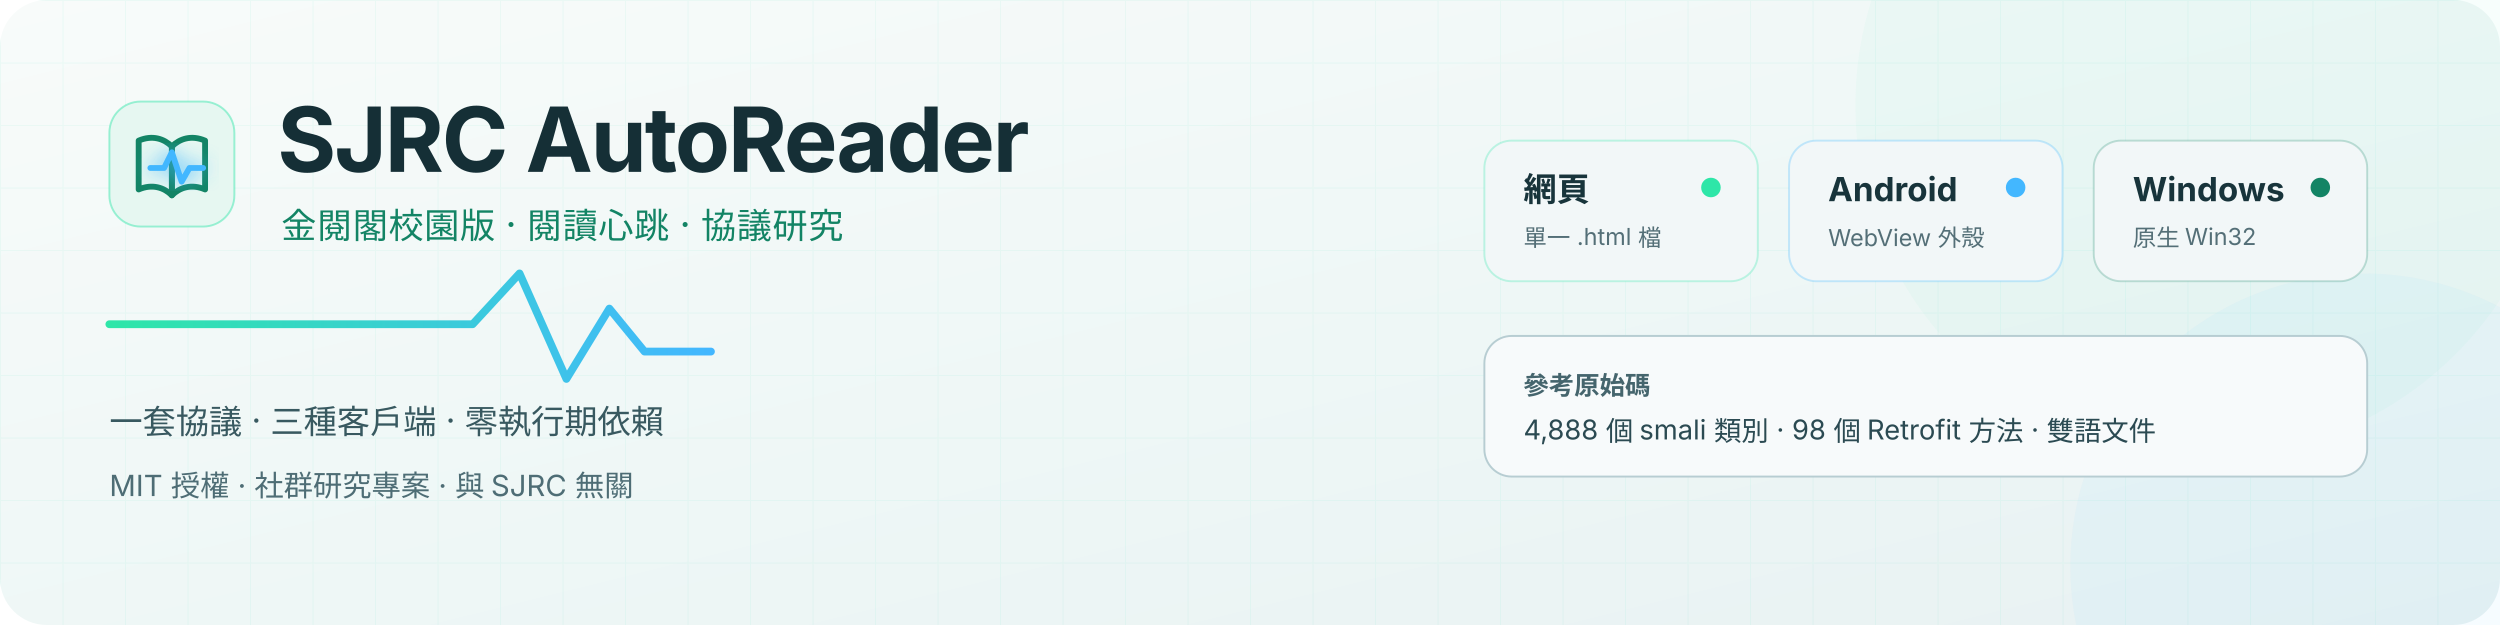
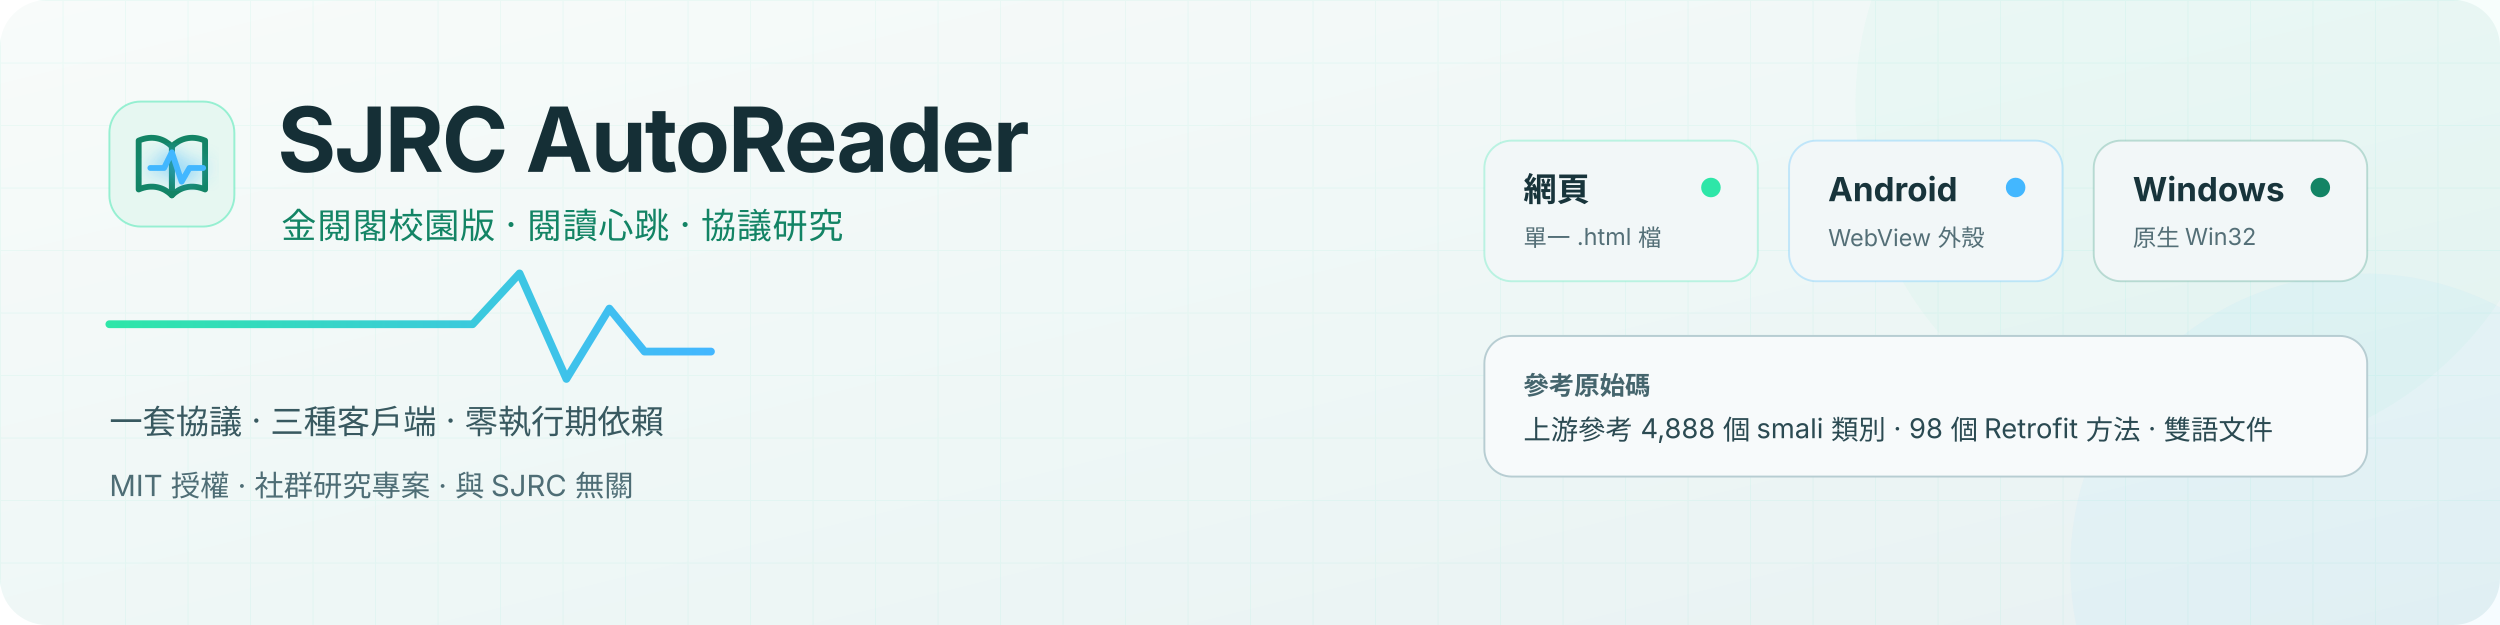
<svg xmlns="http://www.w3.org/2000/svg" width="1280" height="320" viewBox="0 0 1280 320" role="img" aria-labelledby="title desc">
  <defs>
    <linearGradient id="bg" x1="0" y1="0" x2="1" y2="1">
      <stop offset="0" stop-color="#f8fbfa" />
      <stop offset="0.55" stop-color="#eef7f6" />
      <stop offset="1" stop-color="#e8f1f2" />
    </linearGradient>
    <linearGradient id="accent" x1="0" y1="0" x2="1" y2="0">
      <stop offset="0" stop-color="#2ee6a8" />
      <stop offset="1" stop-color="#43b7ff" />
    </linearGradient>
    <pattern id="grid" width="32" height="32" patternUnits="userSpaceOnUse">
      <path d="M32 0H0V32" fill="none" stroke="#2ee6a8" stroke-opacity="0.06" />
    </pattern>
    <filter id="glow" x="-30%" y="-30%" width="160%" height="160%">
      <feGaussianBlur stdDeviation="5" result="b" />
      <feMerge>
        <feMergeNode in="b" />
        <feMergeNode in="SourceGraphic" />
      </feMerge>
    </filter>
  </defs>
  <rect width="1280" height="320" rx="24" fill="url(#bg)" />
  <rect width="1280" height="320" rx="24" fill="url(#grid)" />
  <circle cx="1130" cy="54" r="180" fill="#2ee6a8" opacity="0.04" />
  <circle cx="1210" cy="290" r="150" fill="#43b7ff" opacity="0.05" />
  <g transform="translate(56 52)">
    <rect width="64" height="64" rx="16" fill="#e6f7f1" stroke="#2ee6a8" stroke-opacity="0.45" />
    <path d="M15 20c7-3 13-1 17 3v25c-4-4-10-6-17-3z" fill="none" stroke="#138465" stroke-width="3" stroke-linejoin="round" />
    <path d="M49 20c-7-3-13-1-17 3v25c4-4 10-6 17-3z" fill="none" stroke="#138465" stroke-width="3" stroke-linejoin="round" />
    <path d="M21 34h7l4-8 5 15 4-7h7" fill="none" stroke="#43b7ff" stroke-width="3" stroke-linecap="round" stroke-linejoin="round" filter="url(#glow)" />
  </g>
  <text x="142" y="88" fill="#152f36" font-family="'Noto Sans TC','Microsoft JhengHei','PingFang TC',Inter,'Segoe UI',sans-serif" font-size="46" font-weight="700" letter-spacing="-1">SJRC AutoReader</text>
  <text x="144" y="122" fill="#138465" font-family="'Noto Sans TC','Microsoft JhengHei','PingFang TC',Inter,'Segoe UI',sans-serif" font-size="18" font-weight="500" letter-spacing="0.3">金閱閣校園版 · 閱讀心跳 · 協議研究</text>
  <path d="M56 166h186l24-26 24 54 22-36 18 22h34" fill="none" stroke="url(#accent)" stroke-width="4" stroke-linecap="round" stroke-linejoin="round" />
  <text x="56" y="222" fill="#385960" font-family="'Noto Sans TC','Microsoft JhengHei','PingFang TC',Inter,'Segoe UI',sans-serif" font-size="17">一套協議 · 三種客戶端 · 零執行期依賴</text>
  <text x="56" y="254" fill="#4e6d75" font-family="'Noto Sans TC','Microsoft JhengHei','PingFang TC',Inter,'Segoe UI',sans-serif" font-size="15">MIT 授權 · 社群研究專案 · 與 SJRC 無關</text>
  <g font-family="'Noto Sans TC','Microsoft JhengHei','PingFang TC',Inter,'Segoe UI',sans-serif">
    <g transform="translate(760 72)">
      <rect width="140" height="72" rx="14" fill="#f2f7f8" stroke="#2ee6a8" stroke-opacity="0.28" />
      <text x="20" y="31" fill="#18343b" font-size="17" font-weight="650">網頁</text>
      <text x="20" y="54" fill="#546f77" font-size="12">單一 .html 檔</text>
      <circle cx="116" cy="24" r="5" fill="#2ee6a8" />
    </g>
    <g transform="translate(916 72)">
      <rect width="140" height="72" rx="14" fill="#f2f7f8" stroke="#43b7ff" stroke-opacity="0.28" />
      <text x="20" y="31" fill="#18343b" font-size="17" font-weight="650">Android</text>
      <text x="20" y="54" fill="#546f77" font-size="12">WebView 外殼</text>
      <circle cx="116" cy="24" r="5" fill="#43b7ff" />
    </g>
    <g transform="translate(1072 72)">
      <rect width="140" height="72" rx="14" fill="#f2f7f8" stroke="#138465" stroke-opacity="0.24" />
      <text x="20" y="31" fill="#18343b" font-size="17" font-weight="650">Windows</text>
      <text x="20" y="54" fill="#546f77" font-size="12">原生 Win32</text>
      <circle cx="116" cy="24" r="5" fill="#138465" />
    </g>
    <g transform="translate(760 172)">
      <rect width="452" height="72" rx="14" fill="#f7fafb" stroke="#b7cdd2" />
      <text x="20" y="30" fill="#45656d" font-size="13" font-weight="600">參考原始碼</text>
-       <text x="20" y="53" fill="#2b4a52" font-size="14">4,888 個 smali 類別 · 98 個 Retrofit 方法 · 雙語文件</text>
+       <text x="20" y="53" fill="#2b4a52" font-size="14">上游參考 4,888 個 smali 類別 · 98 個 Retrofit 方法 · 雙語文件</text>
    </g>
  </g>
</svg>
